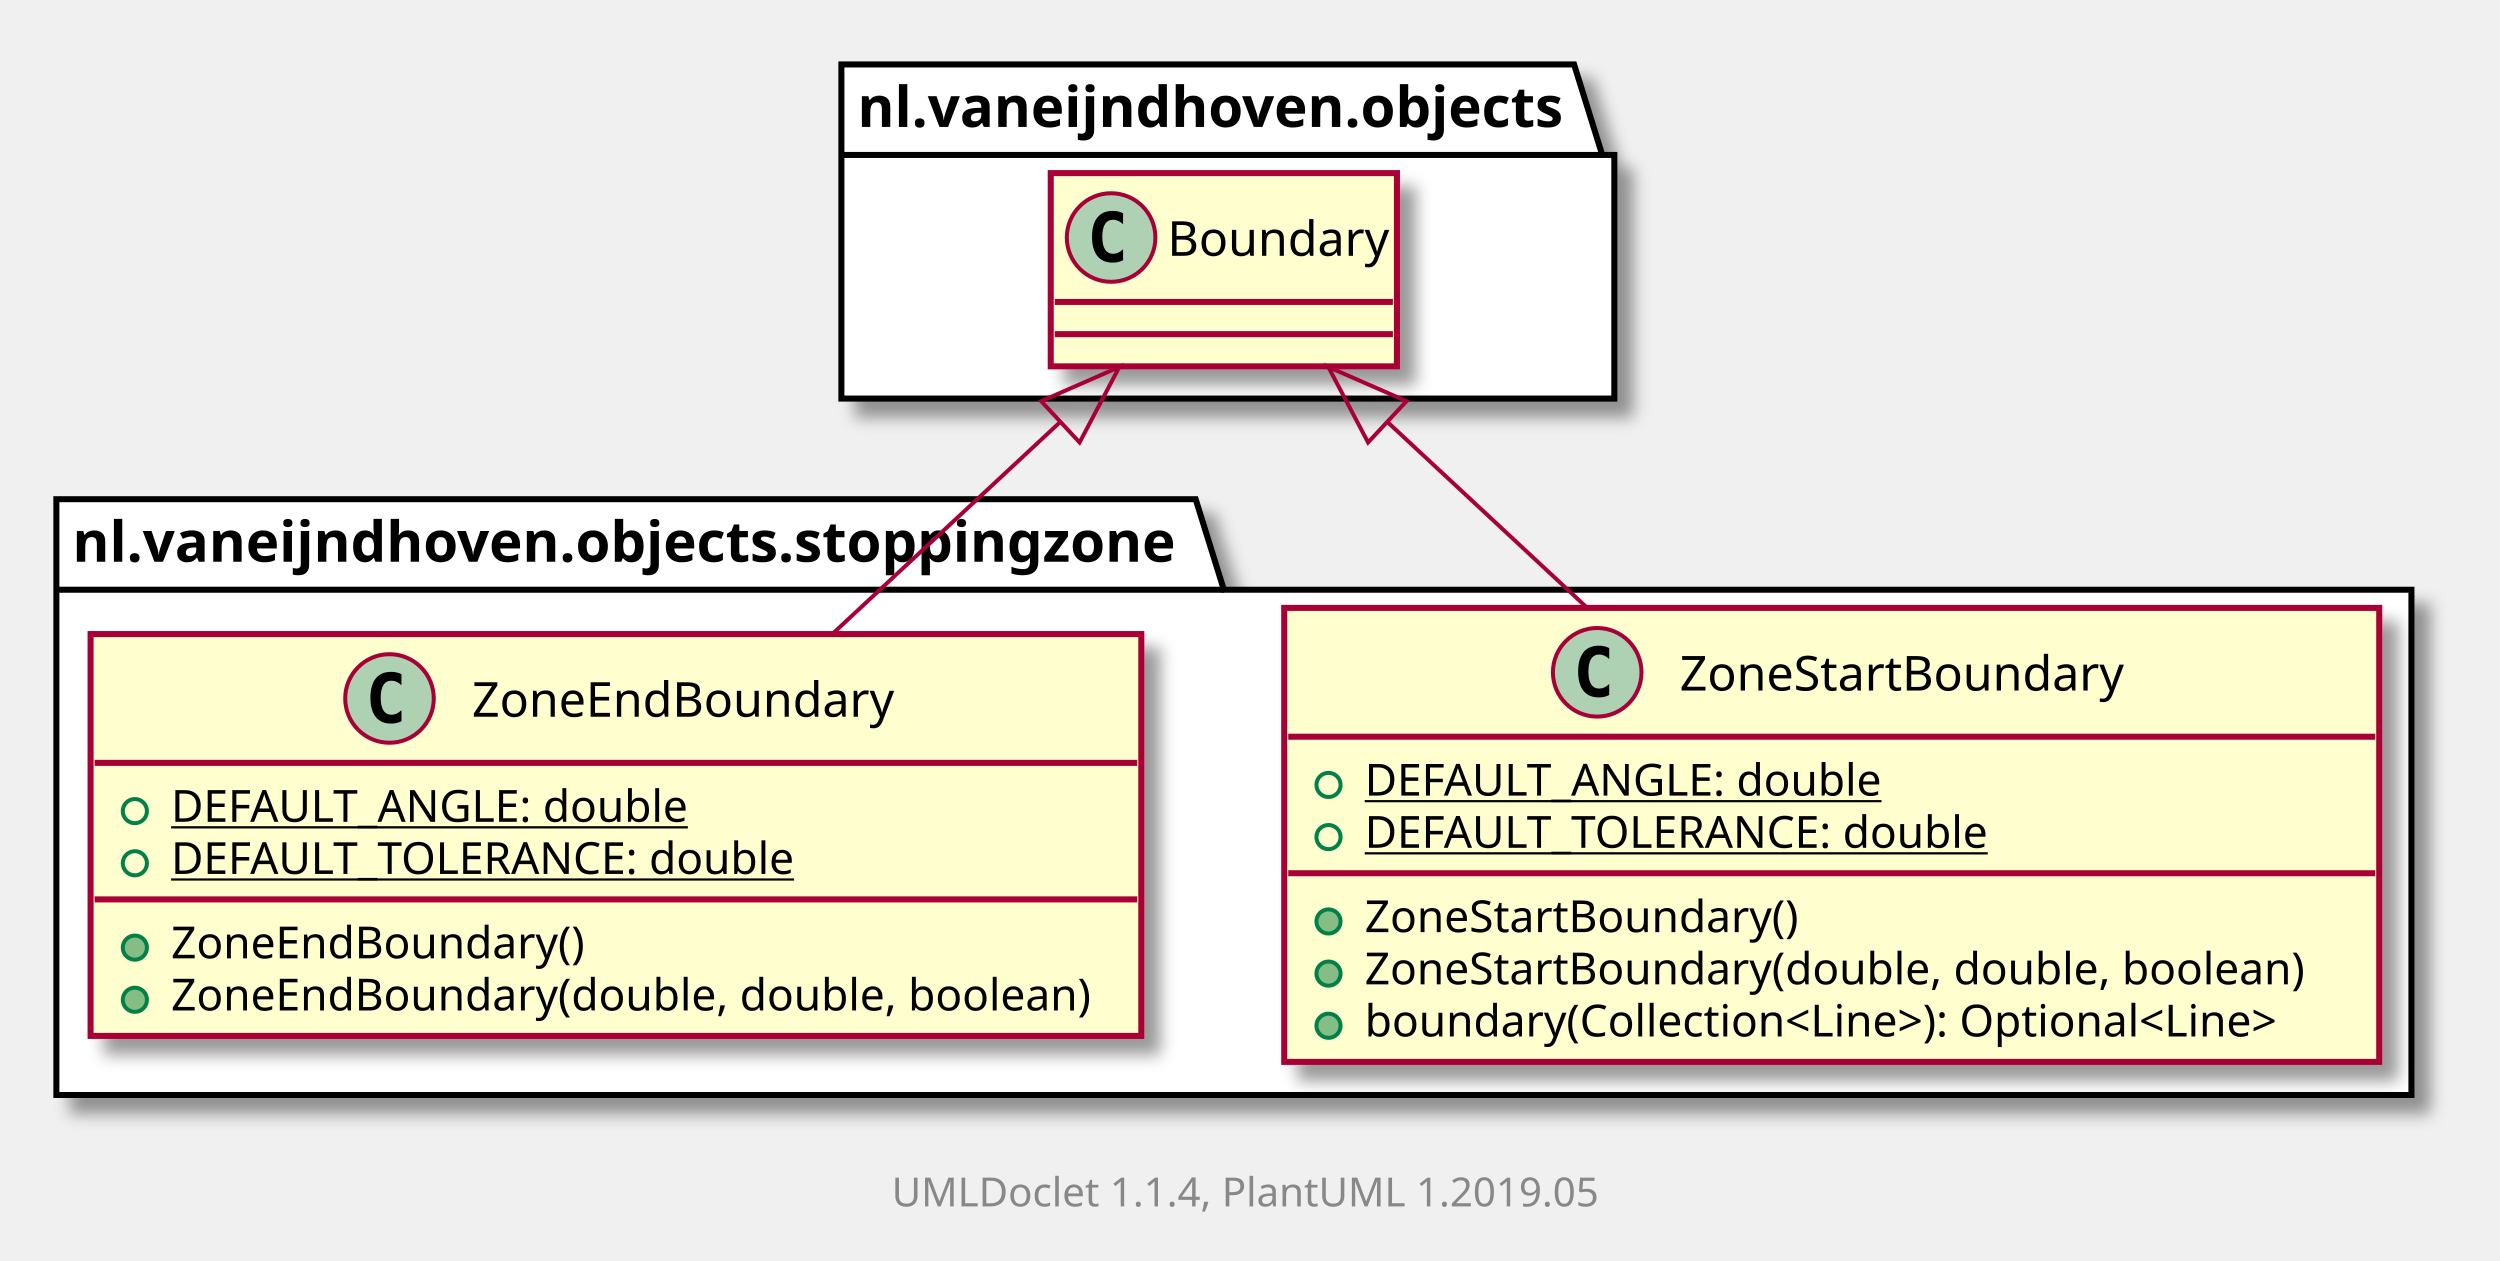
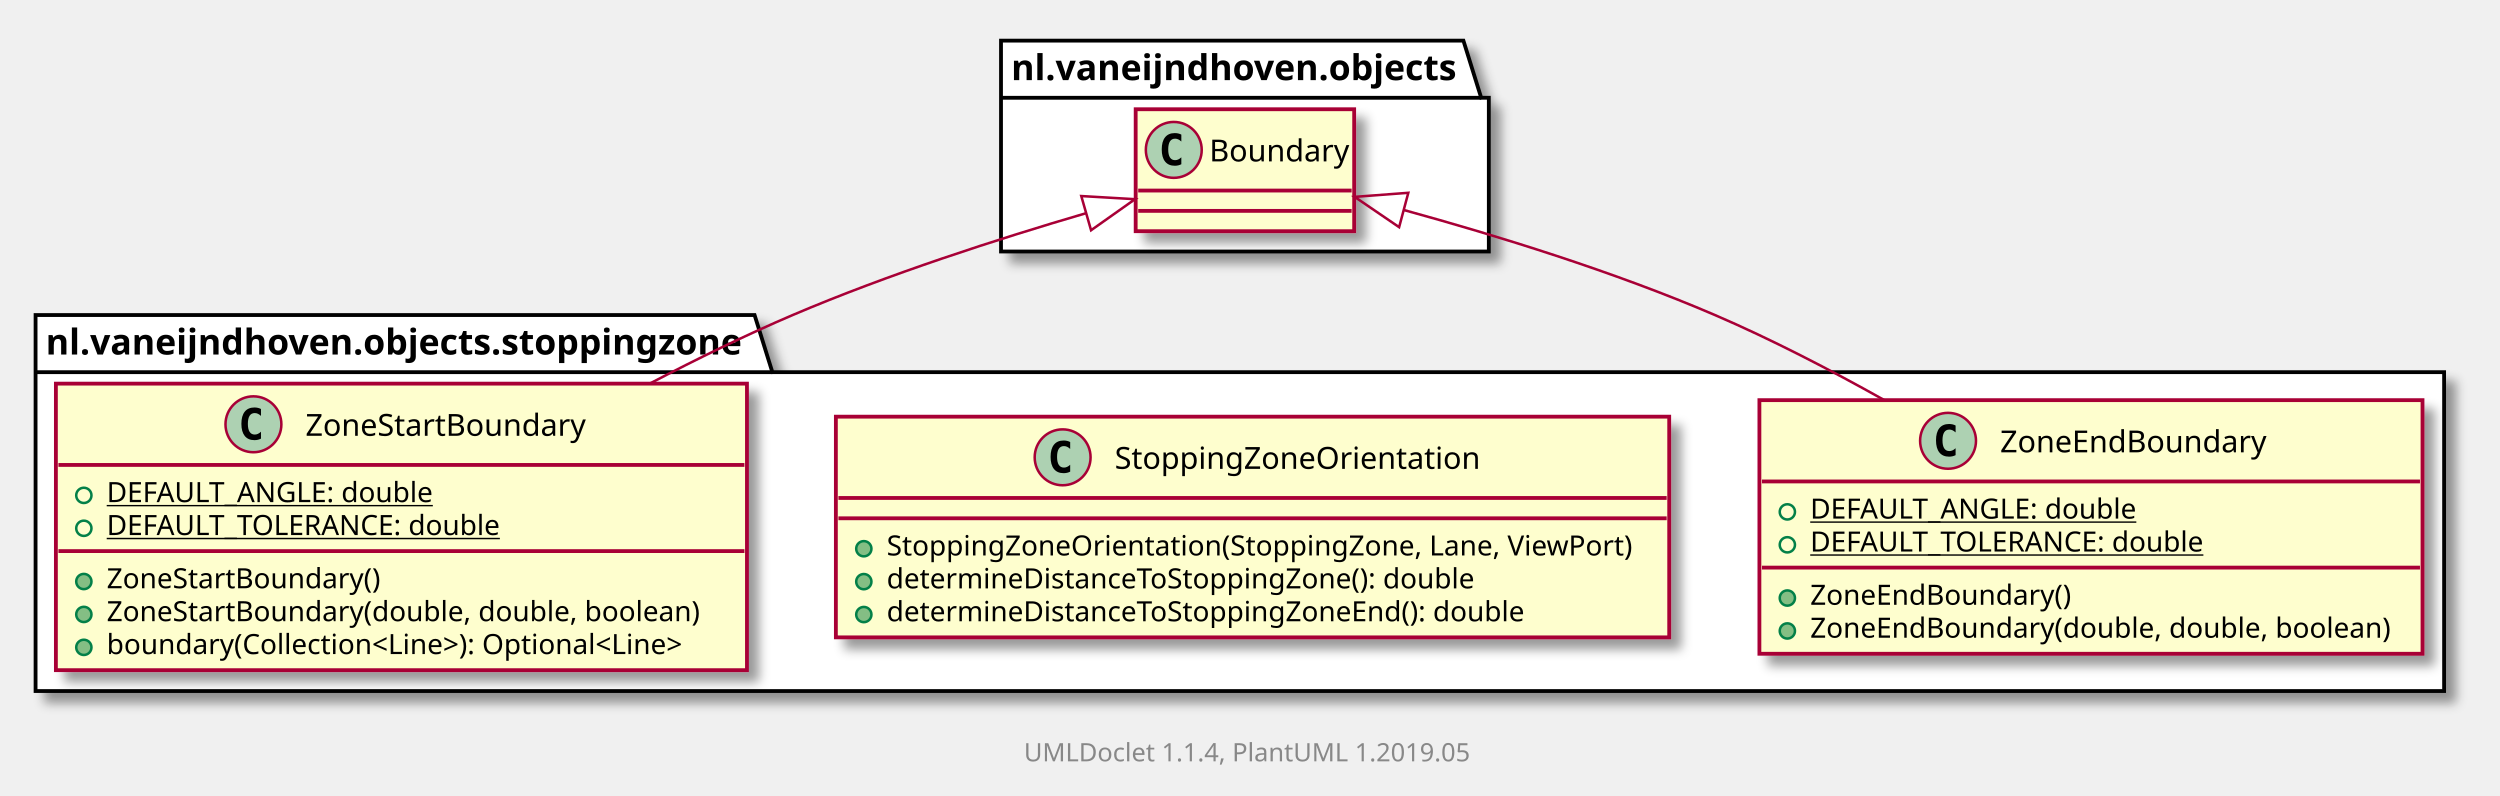
- <svg xmlns="http://www.w3.org/2000/svg" xmlns:xlink="http://www.w3.org/1999/xlink" contentScriptType="application/ecmascript" contentStyleType="text/css" height="313px" preserveAspectRatio="none" style="width:621px;height:313px;" version="1.1" viewBox="0 0 621 313" width="621px" zoomAndPan="magnify">
+ <svg xmlns="http://www.w3.org/2000/svg" xmlns:xlink="http://www.w3.org/1999/xlink" contentScriptType="application/ecmascript" contentStyleType="text/css" height="313px" preserveAspectRatio="none" style="width:984px;height:313px;" version="1.1" viewBox="0 0 984 313" width="984px" zoomAndPan="magnify">
  <defs>
-     <filter height="300%" id="fi2uzgyi5zmg5" width="300%" x="-1" y="-1">
+     <filter height="300%" id="fzdlip9lwea4p" width="300%" x="-1" y="-1">
      <feGaussianBlur result="blurOut" stdDeviation="2.0" />
      <feColorMatrix in="blurOut" result="blurOut2" type="matrix" values="0 0 0 0 0 0 0 0 0 0 0 0 0 0 0 0 0 0 .4 0" />
      <feOffset dx="4.0" dy="4.0" in="blurOut2" result="blurOut3" />
      <feBlend in="SourceGraphic" in2="blurOut3" mode="normal" />
    </filter>
  </defs>
  <g>
-     <polygon fill="#FFFFFF" filter="url(#fi2uzgyi5zmg5)" points="14,124,297,124,304,146.488,599,146.488,599,272,14,272,14,124" style="stroke: #000000; stroke-width: 1.5;" />
+     <polygon fill="#FFFFFF" filter="url(#fzdlip9lwea4p)" points="14,124,297,124,304,146.488,962,146.488,962,272,14,272,14,124" style="stroke: #000000; stroke-width: 1.5;" />
    <line style="stroke: #000000; stroke-width: 1.5;" x1="14" x2="304" y1="146.488" y2="146.488" />
    <text fill="#000000" font-family="sans-serif" font-size="14" font-weight="bold" lengthAdjust="spacingAndGlyphs" textLength="277" x="18" y="139.535">nl.vaneijndhoven.objects.stoppingzone</text>
-     <polygon fill="#FFFFFF" filter="url(#fi2uzgyi5zmg5)" points="209,16,391,16,398,38.488,401,38.488,401,99,209,99,209,16" style="stroke: #000000; stroke-width: 1.5;" />
-     <line style="stroke: #000000; stroke-width: 1.5;" x1="209" x2="398" y1="38.488" y2="38.488" />
-     <text fill="#000000" font-family="sans-serif" font-size="14" font-weight="bold" lengthAdjust="spacingAndGlyphs" textLength="176" x="213" y="31.535">nl.vaneijndhoven.objects</text>
+     <polygon fill="#FFFFFF" filter="url(#fzdlip9lwea4p)" points="394,16,576,16,583,38.488,586,38.488,586,99,394,99,394,16" style="stroke: #000000; stroke-width: 1.5;" />
+     <line style="stroke: #000000; stroke-width: 1.5;" x1="394" x2="583" y1="38.488" y2="38.488" />
+     <text fill="#000000" font-family="sans-serif" font-size="14" font-weight="bold" lengthAdjust="spacingAndGlyphs" textLength="176" x="398" y="31.535">nl.vaneijndhoven.objects</text>
+     <a href="ZoneEndBoundary.html" target="_top" xlink:actuate="onRequest" xlink:show="new" xlink:title="ZoneEndBoundary.html" xlink:type="simple">
+       <rect fill="#FEFECE" filter="url(#fzdlip9lwea4p)" height="99.82" id="nl.vaneijndhoven.objects.stoppingzone.ZoneEndBoundary" style="stroke: #A80036; stroke-width: 1.5;" width="261" x="692.5" y="157.5" />
+       <ellipse cx="766.75" cy="173.5" fill="#ADD1B2" rx="11" ry="11" style="stroke: #A80036; stroke-width: 1.0;" />
+       <path d="M769.723,179.143 Q769.142,179.442 768.503,179.591 Q767.864,179.741 767.158,179.741 Q764.651,179.741 763.332,178.089 Q762.012,176.437 762.012,173.316 Q762.012,170.186 763.332,168.535 Q764.651,166.883 767.158,166.883 Q767.864,166.883 768.511,167.032 Q769.159,167.182 769.723,167.481 L769.723,170.203 Q769.092,169.622 768.499,169.352 Q767.905,169.083 767.274,169.083 Q765.93,169.083 765.245,170.149 Q764.56,171.216 764.56,173.316 Q764.56,175.408 765.245,176.474 Q765.93,177.541 767.274,177.541 Q767.905,177.541 768.499,177.271 Q769.092,177.001 769.723,176.42 Z " />
+       <text fill="#000000" font-family="sans-serif" font-size="12" lengthAdjust="spacingAndGlyphs" textLength="104" x="787.25" y="178.035">ZoneEndBoundary</text>
+       <line style="stroke: #A80036; stroke-width: 1.5;" x1="693.5" x2="952.5" y1="189.5" y2="189.5" />
+       <ellipse cx="703.5" cy="201.477" fill="none" rx="3" ry="3" style="stroke: #038048; stroke-width: 1.0;" />
+       <text fill="#000000" font-family="sans-serif" font-size="11" lengthAdjust="spacingAndGlyphs" text-decoration="underline" textLength="134" x="712.5" y="204.135">DEFAULT_ANGLE: double</text>
+       <ellipse cx="703.5" cy="214.433" fill="none" rx="3" ry="3" style="stroke: #038048; stroke-width: 1.0;" />
+       <text fill="#000000" font-family="sans-serif" font-size="11" lengthAdjust="spacingAndGlyphs" text-decoration="underline" textLength="163" x="712.5" y="217.09">DEFAULT_TOLERANCE: double</text>
+       <line style="stroke: #A80036; stroke-width: 1.5;" x1="693.5" x2="952.5" y1="223.41" y2="223.41" />
+       <ellipse cx="703.5" cy="235.388" fill="#84BE84" rx="3" ry="3" style="stroke: #038048; stroke-width: 1.0;" />
+       <text fill="#000000" font-family="sans-serif" font-size="11" lengthAdjust="spacingAndGlyphs" textLength="106" x="712.5" y="238.045">ZoneEndBoundary()</text>
+       <ellipse cx="703.5" cy="248.343" fill="#84BE84" rx="3" ry="3" style="stroke: #038048; stroke-width: 1.0;" />
+       <text fill="#000000" font-family="sans-serif" font-size="11" lengthAdjust="spacingAndGlyphs" textLength="235" x="712.5" y="251">ZoneEndBoundary(double, double, boolean)</text>
+     </a>
+     <a href="StoppingZoneOrientation.html" target="_top" xlink:actuate="onRequest" xlink:show="new" xlink:title="StoppingZoneOrientation.html" xlink:type="simple">
+       <rect fill="#FEFECE" filter="url(#fzdlip9lwea4p)" height="86.865" id="nl.vaneijndhoven.objects.stoppingzone.StoppingZoneOrientation" style="stroke: #A80036; stroke-width: 1.5;" width="328" x="329" y="164" />
+       <ellipse cx="418.25" cy="180" fill="#ADD1B2" rx="11" ry="11" style="stroke: #A80036; stroke-width: 1.0;" />
+       <path d="M421.223,185.643 Q420.642,185.942 420.003,186.091 Q419.364,186.241 418.658,186.241 Q416.151,186.241 414.832,184.589 Q413.512,182.937 413.512,179.816 Q413.512,176.686 414.832,175.035 Q416.151,173.383 418.658,173.383 Q419.364,173.383 420.011,173.532 Q420.659,173.682 421.223,173.981 L421.223,176.703 Q420.592,176.122 419.999,175.852 Q419.405,175.583 418.774,175.583 Q417.43,175.583 416.745,176.649 Q416.06,177.716 416.06,179.816 Q416.06,181.908 416.745,182.974 Q417.43,184.041 418.774,184.041 Q419.405,184.041 419.999,183.771 Q420.592,183.501 421.223,182.92 Z " />
+       <text fill="#000000" font-family="sans-serif" font-size="12" lengthAdjust="spacingAndGlyphs" textLength="141" x="438.75" y="184.535">StoppingZoneOrientation</text>
+       <line style="stroke: #A80036; stroke-width: 1.5;" x1="330" x2="656" y1="196" y2="196" />
+       <line style="stroke: #A80036; stroke-width: 1.5;" x1="330" x2="656" y1="204" y2="204" />
+       <ellipse cx="340" cy="215.977" fill="#84BE84" rx="3" ry="3" style="stroke: #038048; stroke-width: 1.0;" />
+       <text fill="#000000" font-family="sans-serif" font-size="11" lengthAdjust="spacingAndGlyphs" textLength="302" x="349" y="218.635">StoppingZoneOrientation(StoppingZone, Lane, ViewPort)</text>
+       <ellipse cx="340" cy="228.933" fill="#84BE84" rx="3" ry="3" style="stroke: #038048; stroke-width: 1.0;" />
+       <text fill="#000000" font-family="sans-serif" font-size="11" lengthAdjust="spacingAndGlyphs" textLength="240" x="349" y="231.59">determineDistanceToStoppingZone(): double</text>
+       <ellipse cx="340" cy="241.888" fill="#84BE84" rx="3" ry="3" style="stroke: #038048; stroke-width: 1.0;" />
+       <text fill="#000000" font-family="sans-serif" font-size="11" lengthAdjust="spacingAndGlyphs" textLength="260" x="349" y="244.545">determineDistanceToStoppingZoneEnd(): double</text>
+     </a>
    <a href="ZoneStartBoundary.html" target="_top" xlink:actuate="onRequest" xlink:show="new" xlink:title="ZoneStartBoundary.html" xlink:type="simple">
-       <rect fill="#FEFECE" filter="url(#fi2uzgyi5zmg5)" height="112.775" id="nl.vaneijndhoven.objects.stoppingzone.ZoneStartBoundary" style="stroke: #A80036; stroke-width: 1.5;" width="272" x="319" y="151" />
-       <ellipse cx="396.75" cy="167" fill="#ADD1B2" rx="11" ry="11" style="stroke: #A80036; stroke-width: 1.0;" />
-       <path d="M399.723,172.643 Q399.142,172.942 398.503,173.091 Q397.864,173.241 397.158,173.241 Q394.651,173.241 393.332,171.589 Q392.012,169.937 392.012,166.816 Q392.012,163.686 393.332,162.035 Q394.651,160.383 397.158,160.383 Q397.864,160.383 398.511,160.532 Q399.159,160.682 399.723,160.981 L399.723,163.703 Q399.092,163.122 398.499,162.852 Q397.905,162.583 397.274,162.583 Q395.93,162.583 395.245,163.649 Q394.56,164.716 394.56,166.816 Q394.56,168.908 395.245,169.974 Q395.93,171.041 397.274,171.041 Q397.905,171.041 398.499,170.771 Q399.092,170.501 399.723,169.92 Z " />
-       <text fill="#000000" font-family="sans-serif" font-size="12" lengthAdjust="spacingAndGlyphs" textLength="108" x="417.25" y="171.535">ZoneStartBoundary</text>
-       <line style="stroke: #A80036; stroke-width: 1.5;" x1="320" x2="590" y1="183" y2="183" />
-       <ellipse cx="330" cy="194.977" fill="none" rx="3" ry="3" style="stroke: #038048; stroke-width: 1.0;" />
-       <text fill="#000000" font-family="sans-serif" font-size="11" lengthAdjust="spacingAndGlyphs" text-decoration="underline" textLength="134" x="339" y="197.635">DEFAULT_ANGLE: double</text>
-       <ellipse cx="330" cy="207.933" fill="none" rx="3" ry="3" style="stroke: #038048; stroke-width: 1.0;" />
-       <text fill="#000000" font-family="sans-serif" font-size="11" lengthAdjust="spacingAndGlyphs" text-decoration="underline" textLength="163" x="339" y="210.59">DEFAULT_TOLERANCE: double</text>
-       <line style="stroke: #A80036; stroke-width: 1.5;" x1="320" x2="590" y1="216.91" y2="216.91" />
-       <ellipse cx="330" cy="228.888" fill="#84BE84" rx="3" ry="3" style="stroke: #038048; stroke-width: 1.0;" />
-       <text fill="#000000" font-family="sans-serif" font-size="11" lengthAdjust="spacingAndGlyphs" textLength="111" x="339" y="231.545">ZoneStartBoundary()</text>
-       <ellipse cx="330" cy="241.843" fill="#84BE84" rx="3" ry="3" style="stroke: #038048; stroke-width: 1.0;" />
-       <text fill="#000000" font-family="sans-serif" font-size="11" lengthAdjust="spacingAndGlyphs" textLength="240" x="339" y="244.5">ZoneStartBoundary(double, double, boolean)</text>
-       <ellipse cx="330" cy="254.798" fill="#84BE84" rx="3" ry="3" style="stroke: #038048; stroke-width: 1.0;" />
-       <text fill="#000000" font-family="sans-serif" font-size="11" lengthAdjust="spacingAndGlyphs" textLength="246" x="339" y="257.455">boundary(Collection&lt;Line&gt;): Optional&lt;Line&gt;</text>
+       <rect fill="#FEFECE" filter="url(#fzdlip9lwea4p)" height="112.775" id="nl.vaneijndhoven.objects.stoppingzone.ZoneStartBoundary" style="stroke: #A80036; stroke-width: 1.5;" width="272" x="22" y="151" />
+       <ellipse cx="99.75" cy="167" fill="#ADD1B2" rx="11" ry="11" style="stroke: #A80036; stroke-width: 1.0;" />
+       <path d="M102.723,172.643 Q102.142,172.942 101.503,173.091 Q100.864,173.241 100.158,173.241 Q97.651,173.241 96.332,171.589 Q95.012,169.937 95.012,166.816 Q95.012,163.686 96.332,162.035 Q97.651,160.383 100.158,160.383 Q100.864,160.383 101.511,160.532 Q102.159,160.682 102.723,160.981 L102.723,163.703 Q102.092,163.122 101.499,162.852 Q100.905,162.583 100.274,162.583 Q98.93,162.583 98.245,163.649 Q97.56,164.716 97.56,166.816 Q97.56,168.908 98.245,169.974 Q98.93,171.041 100.274,171.041 Q100.905,171.041 101.499,170.771 Q102.092,170.501 102.723,169.92 Z " />
+       <text fill="#000000" font-family="sans-serif" font-size="12" lengthAdjust="spacingAndGlyphs" textLength="108" x="120.25" y="171.535">ZoneStartBoundary</text>
+       <line style="stroke: #A80036; stroke-width: 1.5;" x1="23" x2="293" y1="183" y2="183" />
+       <ellipse cx="33" cy="194.977" fill="none" rx="3" ry="3" style="stroke: #038048; stroke-width: 1.0;" />
+       <text fill="#000000" font-family="sans-serif" font-size="11" lengthAdjust="spacingAndGlyphs" text-decoration="underline" textLength="134" x="42" y="197.635">DEFAULT_ANGLE: double</text>
+       <ellipse cx="33" cy="207.933" fill="none" rx="3" ry="3" style="stroke: #038048; stroke-width: 1.0;" />
+       <text fill="#000000" font-family="sans-serif" font-size="11" lengthAdjust="spacingAndGlyphs" text-decoration="underline" textLength="163" x="42" y="210.59">DEFAULT_TOLERANCE: double</text>
+       <line style="stroke: #A80036; stroke-width: 1.5;" x1="23" x2="293" y1="216.91" y2="216.91" />
+       <ellipse cx="33" cy="228.888" fill="#84BE84" rx="3" ry="3" style="stroke: #038048; stroke-width: 1.0;" />
+       <text fill="#000000" font-family="sans-serif" font-size="11" lengthAdjust="spacingAndGlyphs" textLength="111" x="42" y="231.545">ZoneStartBoundary()</text>
+       <ellipse cx="33" cy="241.843" fill="#84BE84" rx="3" ry="3" style="stroke: #038048; stroke-width: 1.0;" />
+       <text fill="#000000" font-family="sans-serif" font-size="11" lengthAdjust="spacingAndGlyphs" textLength="240" x="42" y="244.5">ZoneStartBoundary(double, double, boolean)</text>
+       <ellipse cx="33" cy="254.798" fill="#84BE84" rx="3" ry="3" style="stroke: #038048; stroke-width: 1.0;" />
+       <text fill="#000000" font-family="sans-serif" font-size="11" lengthAdjust="spacingAndGlyphs" textLength="246" x="42" y="257.455">boundary(Collection&lt;Line&gt;): Optional&lt;Line&gt;</text>
    </a>
-     <a href="ZoneEndBoundary.html" target="_top" xlink:actuate="onRequest" xlink:show="new" xlink:title="ZoneEndBoundary.html" xlink:type="simple">
-       <rect fill="#FEFECE" filter="url(#fi2uzgyi5zmg5)" height="99.82" id="nl.vaneijndhoven.objects.stoppingzone.ZoneEndBoundary" style="stroke: #A80036; stroke-width: 1.5;" width="261" x="22.5" y="157.5" />
-       <ellipse cx="96.75" cy="173.5" fill="#ADD1B2" rx="11" ry="11" style="stroke: #A80036; stroke-width: 1.0;" />
-       <path d="M99.723,179.143 Q99.142,179.442 98.503,179.591 Q97.864,179.741 97.158,179.741 Q94.651,179.741 93.332,178.089 Q92.012,176.437 92.012,173.316 Q92.012,170.186 93.332,168.535 Q94.651,166.883 97.158,166.883 Q97.864,166.883 98.511,167.032 Q99.159,167.182 99.723,167.481 L99.723,170.203 Q99.092,169.622 98.499,169.352 Q97.905,169.083 97.274,169.083 Q95.93,169.083 95.245,170.149 Q94.56,171.216 94.56,173.316 Q94.56,175.408 95.245,176.474 Q95.93,177.541 97.274,177.541 Q97.905,177.541 98.499,177.271 Q99.092,177.001 99.723,176.42 Z " />
-       <text fill="#000000" font-family="sans-serif" font-size="12" lengthAdjust="spacingAndGlyphs" textLength="104" x="117.25" y="178.035">ZoneEndBoundary</text>
-       <line style="stroke: #A80036; stroke-width: 1.5;" x1="23.5" x2="282.5" y1="189.5" y2="189.5" />
-       <ellipse cx="33.5" cy="201.477" fill="none" rx="3" ry="3" style="stroke: #038048; stroke-width: 1.0;" />
-       <text fill="#000000" font-family="sans-serif" font-size="11" lengthAdjust="spacingAndGlyphs" text-decoration="underline" textLength="134" x="42.5" y="204.135">DEFAULT_ANGLE: double</text>
-       <ellipse cx="33.5" cy="214.433" fill="none" rx="3" ry="3" style="stroke: #038048; stroke-width: 1.0;" />
-       <text fill="#000000" font-family="sans-serif" font-size="11" lengthAdjust="spacingAndGlyphs" text-decoration="underline" textLength="163" x="42.5" y="217.09">DEFAULT_TOLERANCE: double</text>
-       <line style="stroke: #A80036; stroke-width: 1.5;" x1="23.5" x2="282.5" y1="223.41" y2="223.41" />
-       <ellipse cx="33.5" cy="235.388" fill="#84BE84" rx="3" ry="3" style="stroke: #038048; stroke-width: 1.0;" />
-       <text fill="#000000" font-family="sans-serif" font-size="11" lengthAdjust="spacingAndGlyphs" textLength="106" x="42.5" y="238.045">ZoneEndBoundary()</text>
-       <ellipse cx="33.5" cy="248.343" fill="#84BE84" rx="3" ry="3" style="stroke: #038048; stroke-width: 1.0;" />
-       <text fill="#000000" font-family="sans-serif" font-size="11" lengthAdjust="spacingAndGlyphs" textLength="235" x="42.5" y="251">ZoneEndBoundary(double, double, boolean)</text>
-     </a>
-     <rect fill="#FEFECE" filter="url(#fi2uzgyi5zmg5)" height="48" id="nl.vaneijndhoven.objects.Boundary" style="stroke: #A80036; stroke-width: 1.5;" width="86" x="261" y="43" />
-     <ellipse cx="276" cy="59" fill="#ADD1B2" rx="11" ry="11" style="stroke: #A80036; stroke-width: 1.0;" />
-     <path d="M278.973,64.643 Q278.392,64.942 277.753,65.091 Q277.114,65.241 276.408,65.241 Q273.901,65.241 272.582,63.589 Q271.262,61.937 271.262,58.816 Q271.262,55.687 272.582,54.035 Q273.901,52.383 276.408,52.383 Q277.114,52.383 277.761,52.532 Q278.409,52.682 278.973,52.98 L278.973,55.703 Q278.342,55.122 277.749,54.852 Q277.155,54.583 276.524,54.583 Q275.18,54.583 274.495,55.649 Q273.81,56.716 273.81,58.816 Q273.81,60.908 274.495,61.974 Q275.18,63.041 276.524,63.041 Q277.155,63.041 277.749,62.771 Q278.342,62.502 278.973,61.92 Z " />
-     <text fill="#000000" font-family="sans-serif" font-size="12" lengthAdjust="spacingAndGlyphs" textLength="54" x="290" y="63.535">Boundary</text>
-     <line style="stroke: #A80036; stroke-width: 1.5;" x1="262" x2="346" y1="75" y2="75" />
-     <line style="stroke: #A80036; stroke-width: 1.5;" x1="262" x2="346" y1="83" y2="83" />
-     <path d="M344.734,104.901 C359.877,118.991 377.406,135.302 393.971,150.715 " fill="none" id="nl.vaneijndhoven.objects.Boundary-nl.vaneijndhoven.objects.stoppingzone.ZoneStartBoundary" style="stroke: #A80036; stroke-width: 1.0;" />
-     <polygon fill="none" points="339.832,109.901,329.958,91.153,349.368,99.652,339.832,109.901" style="stroke: #A80036; stroke-width: 1.0;" />
-     <path d="M263.191,104.971 C245.916,121.045 225.546,139.999 207.049,157.209 " fill="none" id="nl.vaneijndhoven.objects.Boundary-nl.vaneijndhoven.objects.stoppingzone.ZoneEndBoundary" style="stroke: #A80036; stroke-width: 1.0;" />
-     <polygon fill="none" points="258.632,99.652,278.042,91.153,268.168,109.901,258.632,99.652" style="stroke: #A80036; stroke-width: 1.0;" />
-     <text fill="#888888" font-family="sans-serif" font-size="10" lengthAdjust="spacingAndGlyphs" textLength="182" x="221.5" y="299.668">UMLDoclet 1.1.4, PlantUML 1.2019.05</text>
+     <rect fill="#FEFECE" filter="url(#fzdlip9lwea4p)" height="48" id="nl.vaneijndhoven.objects.Boundary" style="stroke: #A80036; stroke-width: 1.5;" width="86" x="447" y="43" />
+     <ellipse cx="462" cy="59" fill="#ADD1B2" rx="11" ry="11" style="stroke: #A80036; stroke-width: 1.0;" />
+     <path d="M464.973,64.643 Q464.392,64.942 463.753,65.091 Q463.114,65.241 462.408,65.241 Q459.901,65.241 458.582,63.589 Q457.262,61.937 457.262,58.816 Q457.262,55.687 458.582,54.035 Q459.901,52.383 462.408,52.383 Q463.114,52.383 463.761,52.532 Q464.409,52.682 464.973,52.98 L464.973,55.703 Q464.342,55.122 463.749,54.852 Q463.155,54.583 462.524,54.583 Q461.18,54.583 460.495,55.649 Q459.81,56.716 459.81,58.816 Q459.81,60.908 460.495,61.974 Q461.18,63.041 462.524,63.041 Q463.155,63.041 463.749,62.771 Q464.342,62.502 464.973,61.92 Z " />
+     <text fill="#000000" font-family="sans-serif" font-size="12" lengthAdjust="spacingAndGlyphs" textLength="54" x="476" y="63.535">Boundary</text>
+     <line style="stroke: #A80036; stroke-width: 1.5;" x1="448" x2="532" y1="75" y2="75" />
+     <line style="stroke: #A80036; stroke-width: 1.5;" x1="448" x2="532" y1="83" y2="83" />
+     <path d="M552.544,82.662 C588.963,92.666 635.368,106.95 675,124 C697.222,133.56 720.393,145.563 741.625,157.463 " fill="none" id="nl.vaneijndhoven.objects.Boundary-nl.vaneijndhoven.objects.stoppingzone.ZoneEndBoundary" style="stroke: #A80036; stroke-width: 1.0;" />
+     <polygon fill="none" points="550.693,89.413,533.18,77.485,554.309,75.888,550.693,89.413" style="stroke: #A80036; stroke-width: 1.0;" />
+     <path d="M427.501,83.9 C392.889,94.029 349.422,108.029 312,124 C293.538,131.879 274.36,141.245 256.062,150.809 " fill="none" id="nl.vaneijndhoven.objects.Boundary-nl.vaneijndhoven.objects.stoppingzone.ZoneStartBoundary" style="stroke: #A80036; stroke-width: 1.0;" />
+     <polygon fill="none" points="425.591,77.166,446.745,78.398,429.44,90.626,425.591,77.166" style="stroke: #A80036; stroke-width: 1.0;" />
+     <text fill="#888888" font-family="sans-serif" font-size="10" lengthAdjust="spacingAndGlyphs" textLength="182" x="403" y="299.668">UMLDoclet 1.1.4, PlantUML 1.2019.05</text>
  </g>
</svg>
